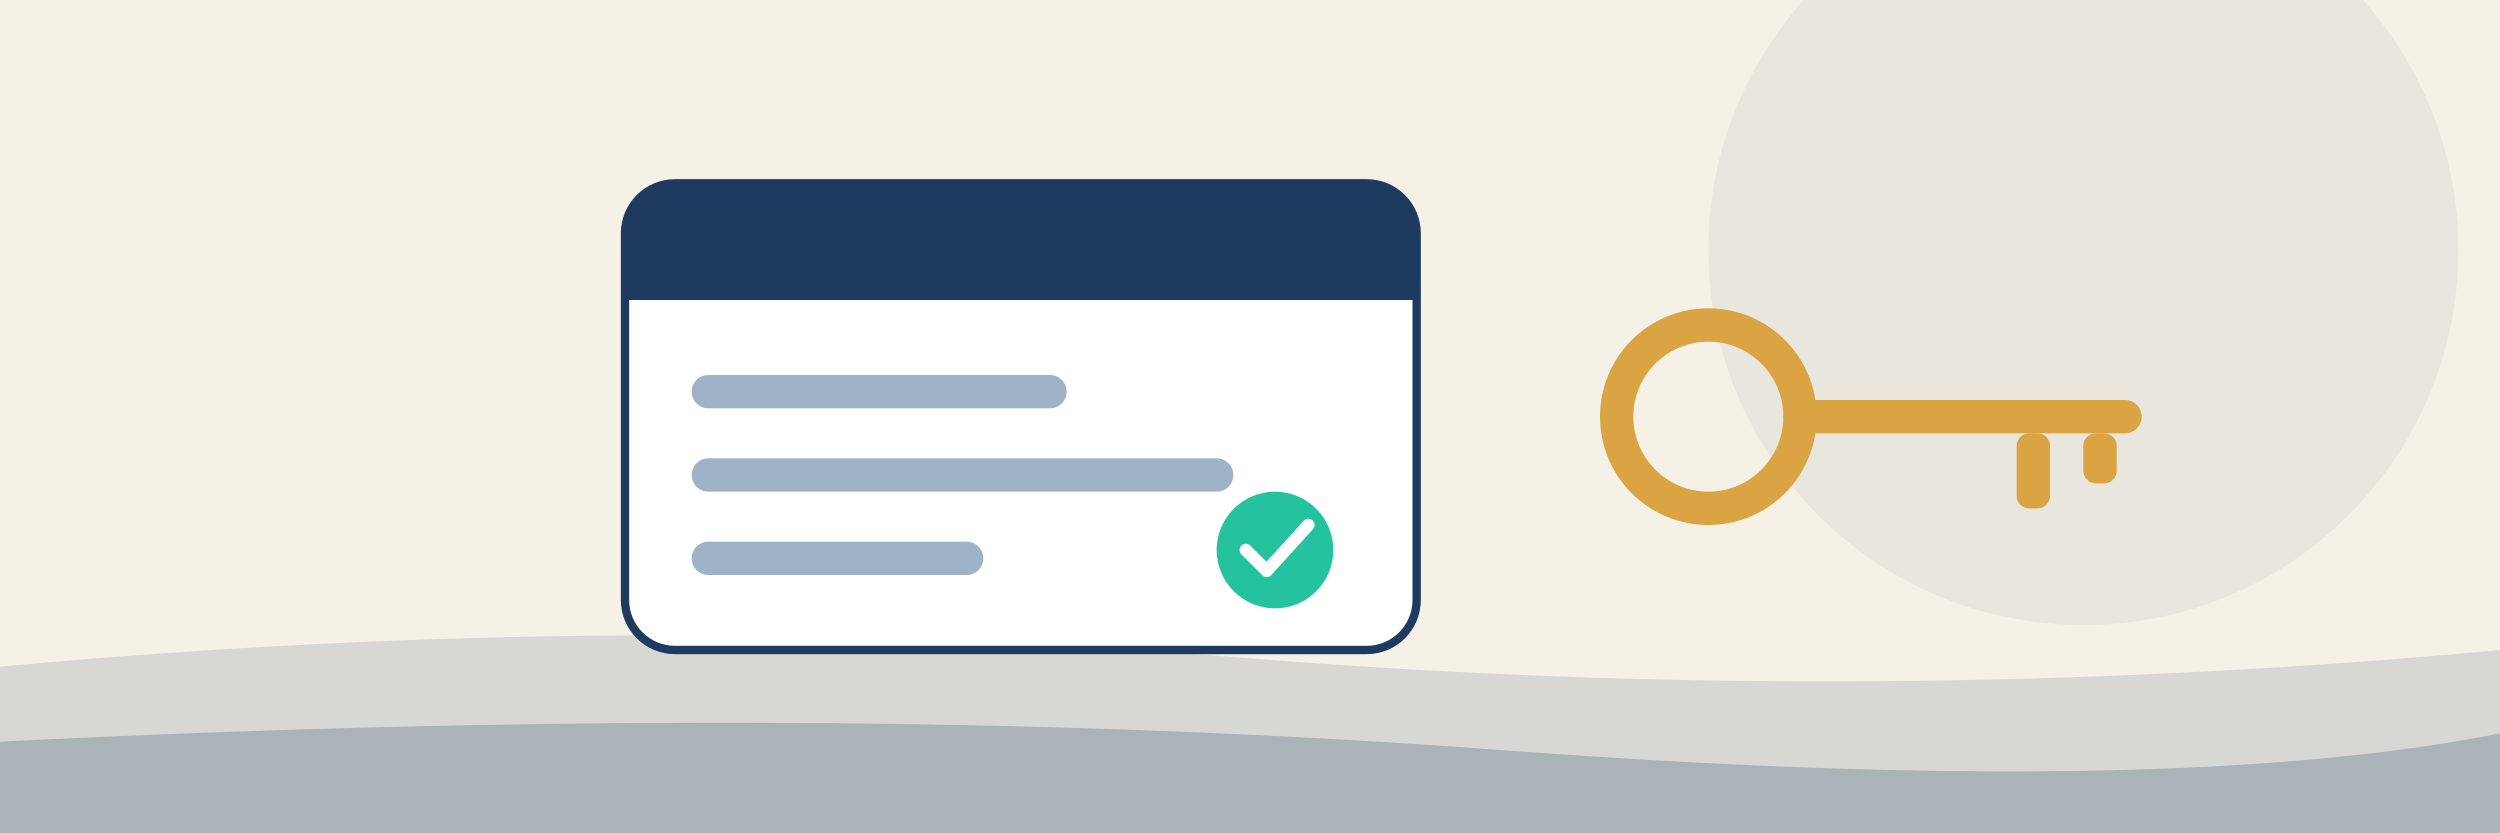
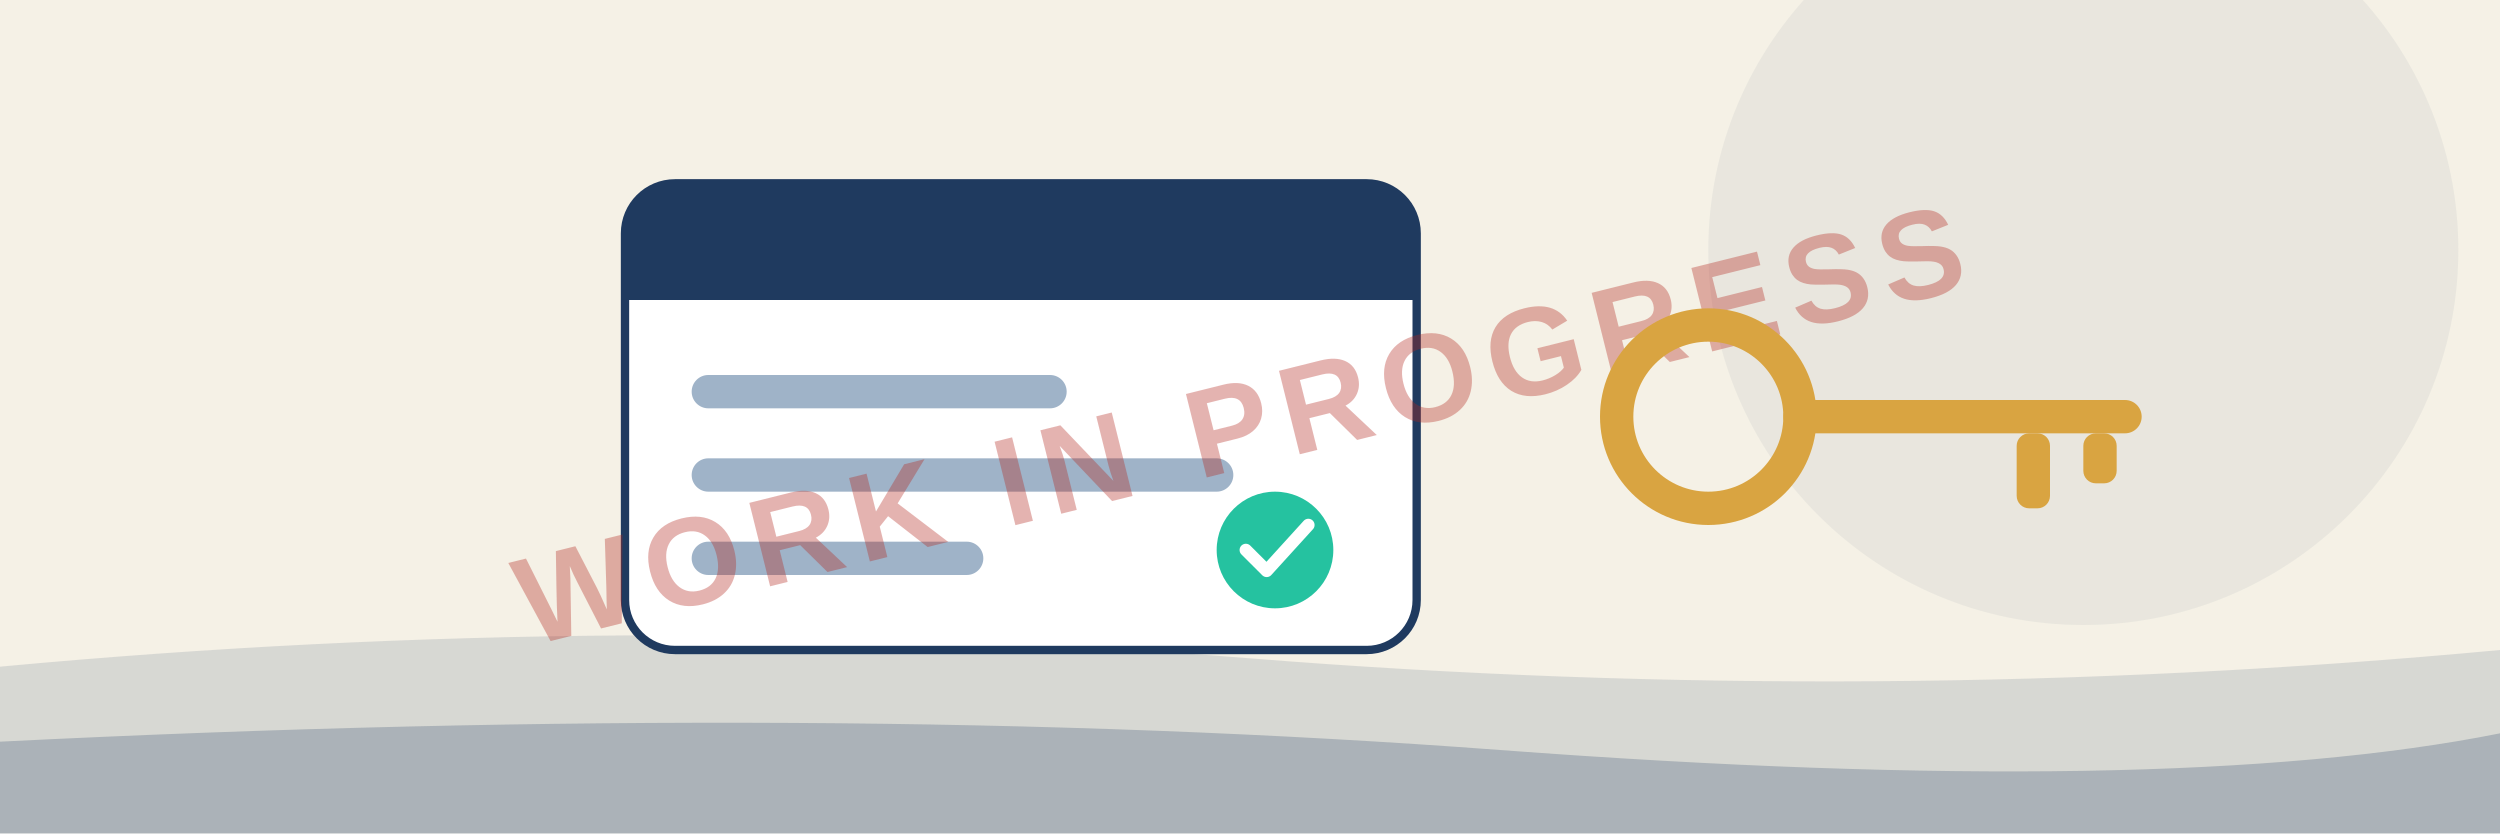
<svg xmlns="http://www.w3.org/2000/svg" width="600" height="200" viewBox="0 0 600 200" role="img" aria-label="Licenza con chiave e scudo">
  <rect width="600" height="200" fill="#f5f1e6" />
  <circle cx="500" cy="60" r="90" fill="#1f3a5f" opacity="0.06" />
  <path d="M0 160 Q150 146 300 158 T600 156 V200 H0 Z" fill="#1f3a5f" opacity="0.14" />
  <path d="M0 178 Q200 168 360 180 T600 176 V200 H0 Z" fill="#1f3a5f" opacity="0.24" />
  <g transform="translate(150 44)">
    <rect x="0" y="0" width="190" height="112" rx="12" fill="#ffffff" stroke="#1f3a5f" stroke-width="2" />
    <rect x="0" y="0" width="190" height="28" rx="12" fill="#1f3a5f" />
    <rect x="0" y="18" width="190" height="10" fill="#1f3a5f" />
    <g fill="#9fb3c8">
      <rect x="16" y="46" width="90" height="8" rx="4" />
      <rect x="16" y="66" width="130" height="8" rx="4" />
      <rect x="16" y="86" width="70" height="8" rx="4" />
    </g>
    <circle cx="156" cy="88" r="14" fill="#25c2a0" />
    <path d="M149 88 L154 93 L164 82" fill="none" stroke="#ffffff" stroke-width="3" stroke-linecap="round" stroke-linejoin="round" />
  </g>
+   <text x="300" y="112" transform="rotate(-14 300 112)" text-anchor="middle" font-family="Arial, Helvetica, sans-serif" font-size="30" font-weight="700" letter-spacing="3" fill="#b3261e" opacity="0.35">WORK IN PROGRESS</text>
  <g transform="translate(380 70)">
    <circle cx="30" cy="30" r="22" fill="none" stroke="#d9a441" stroke-width="8" />
    <rect x="48" y="26" width="86" height="8" rx="4" fill="#d9a441" />
    <rect x="104" y="34" width="8" height="18" rx="3" fill="#d9a441" />
    <rect x="120" y="34" width="8" height="12" rx="3" fill="#d9a441" />
  </g>
</svg>
